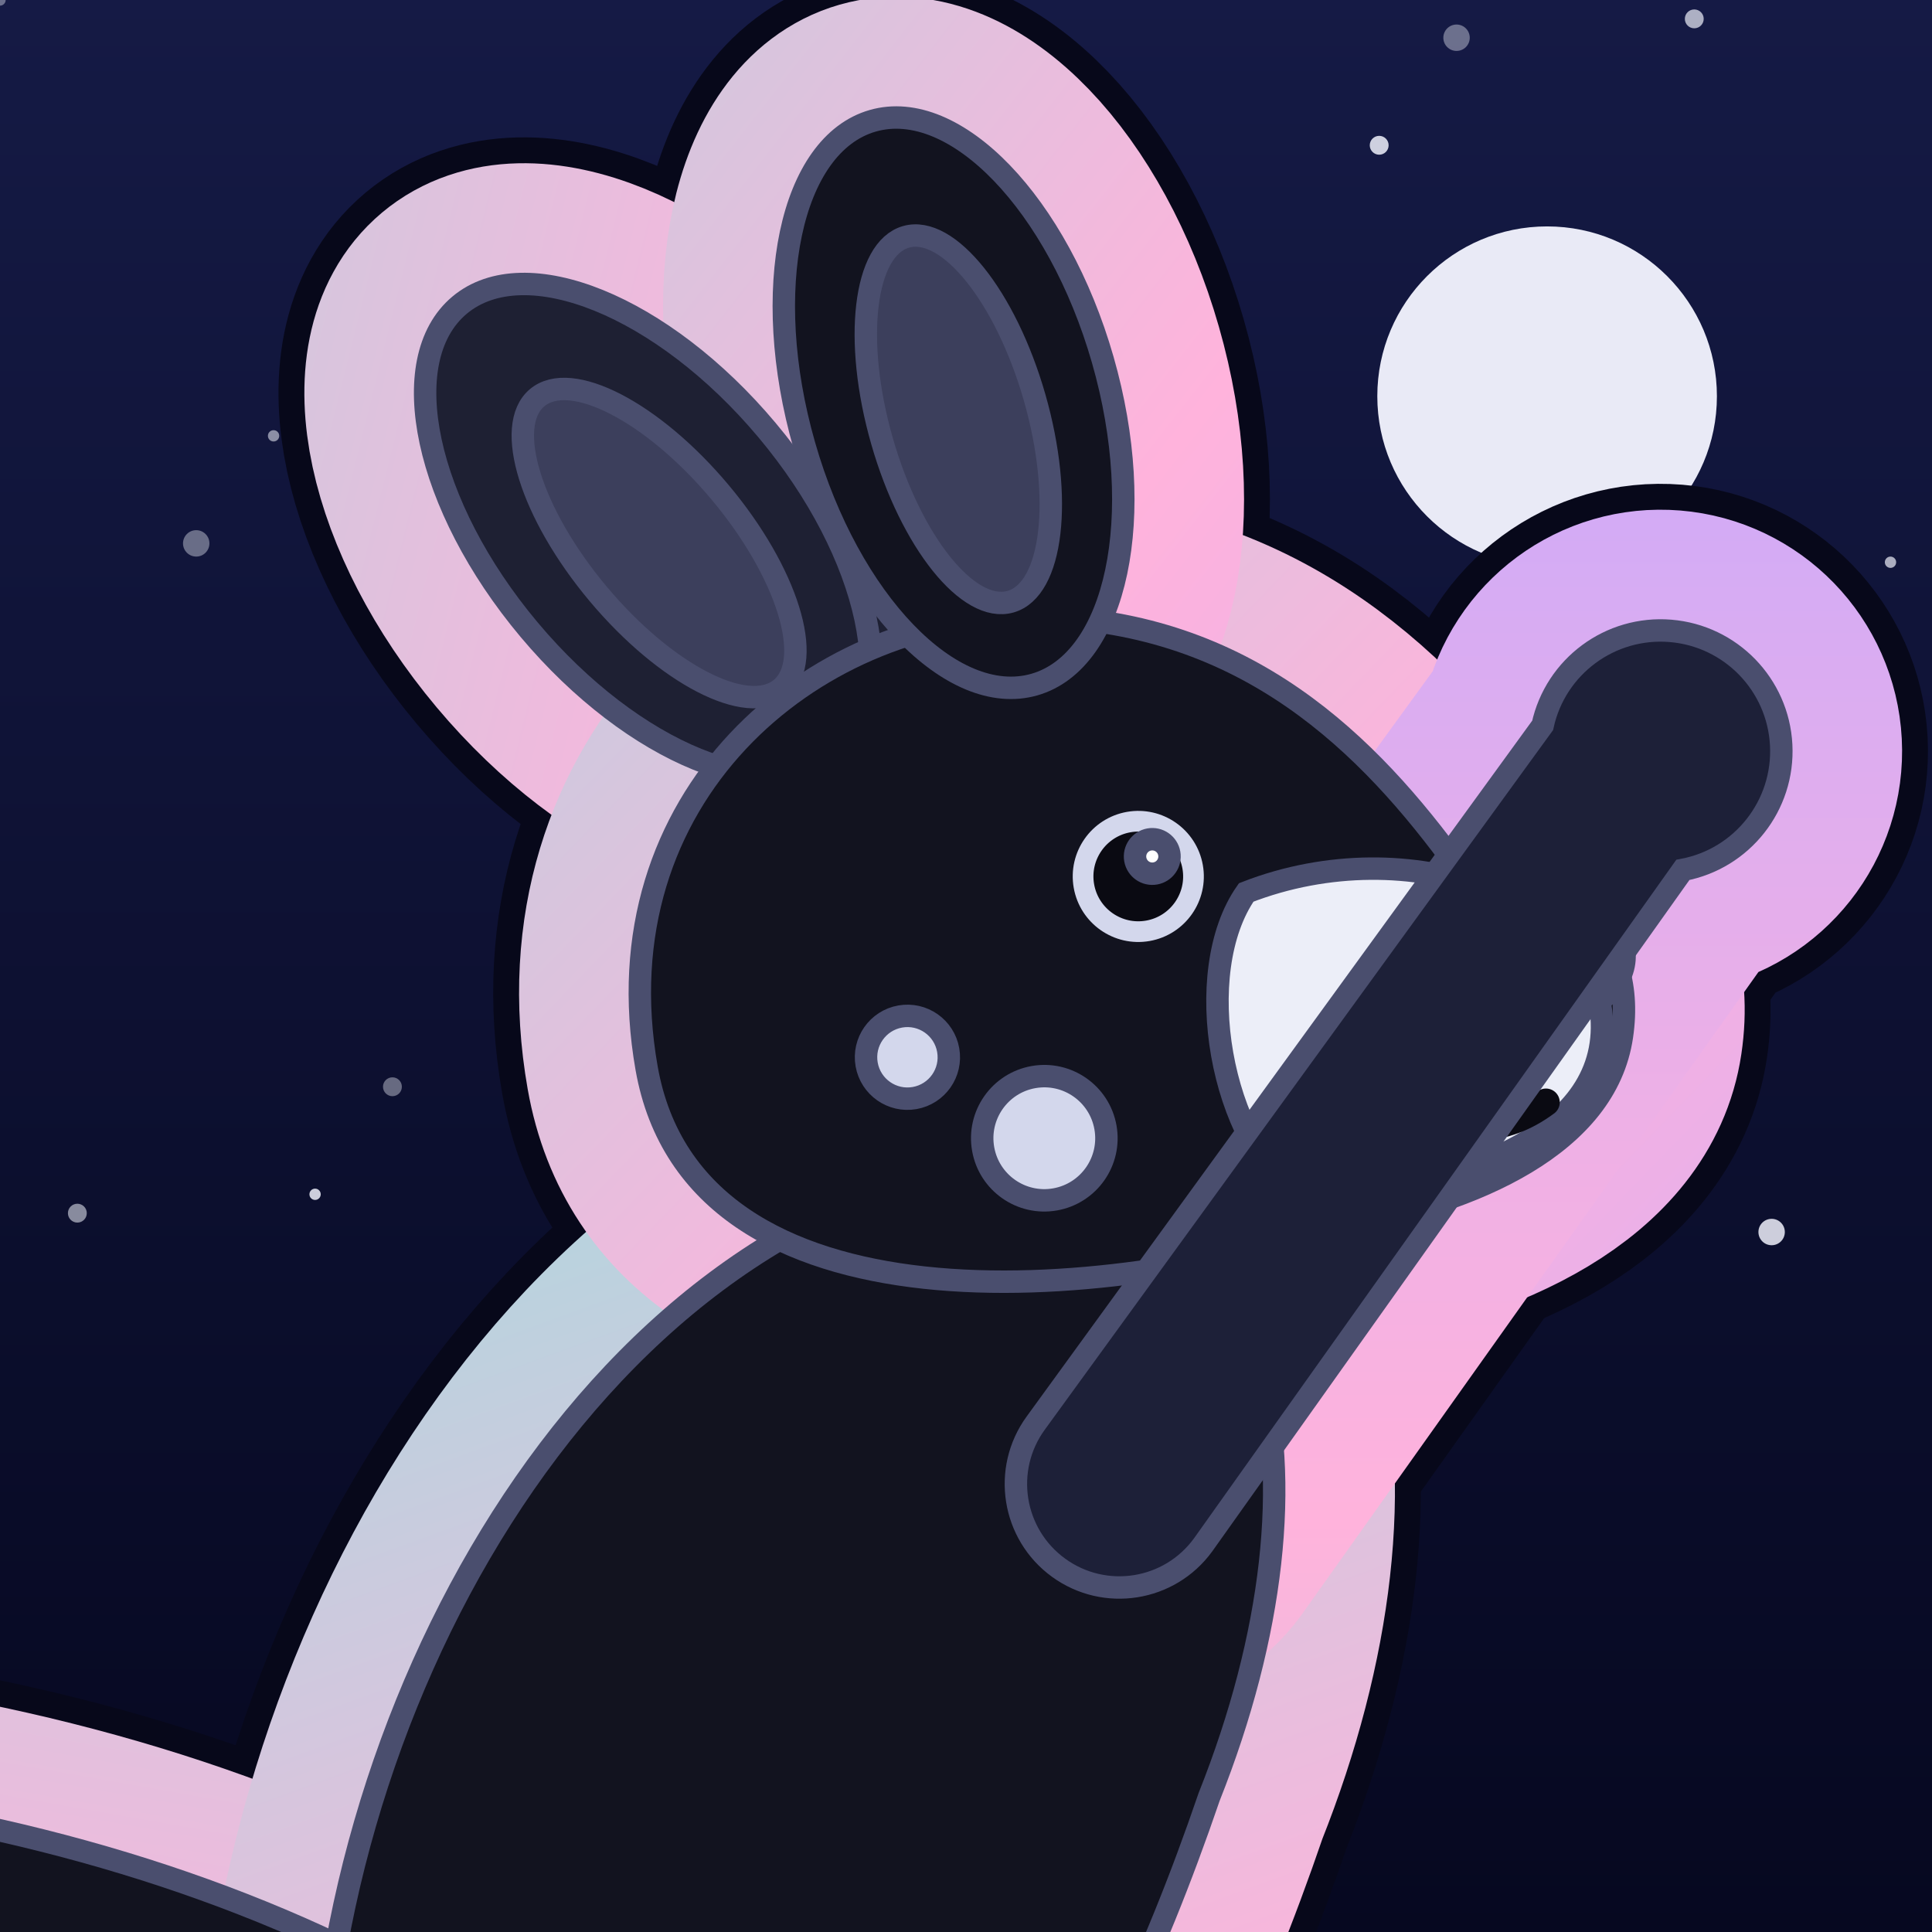
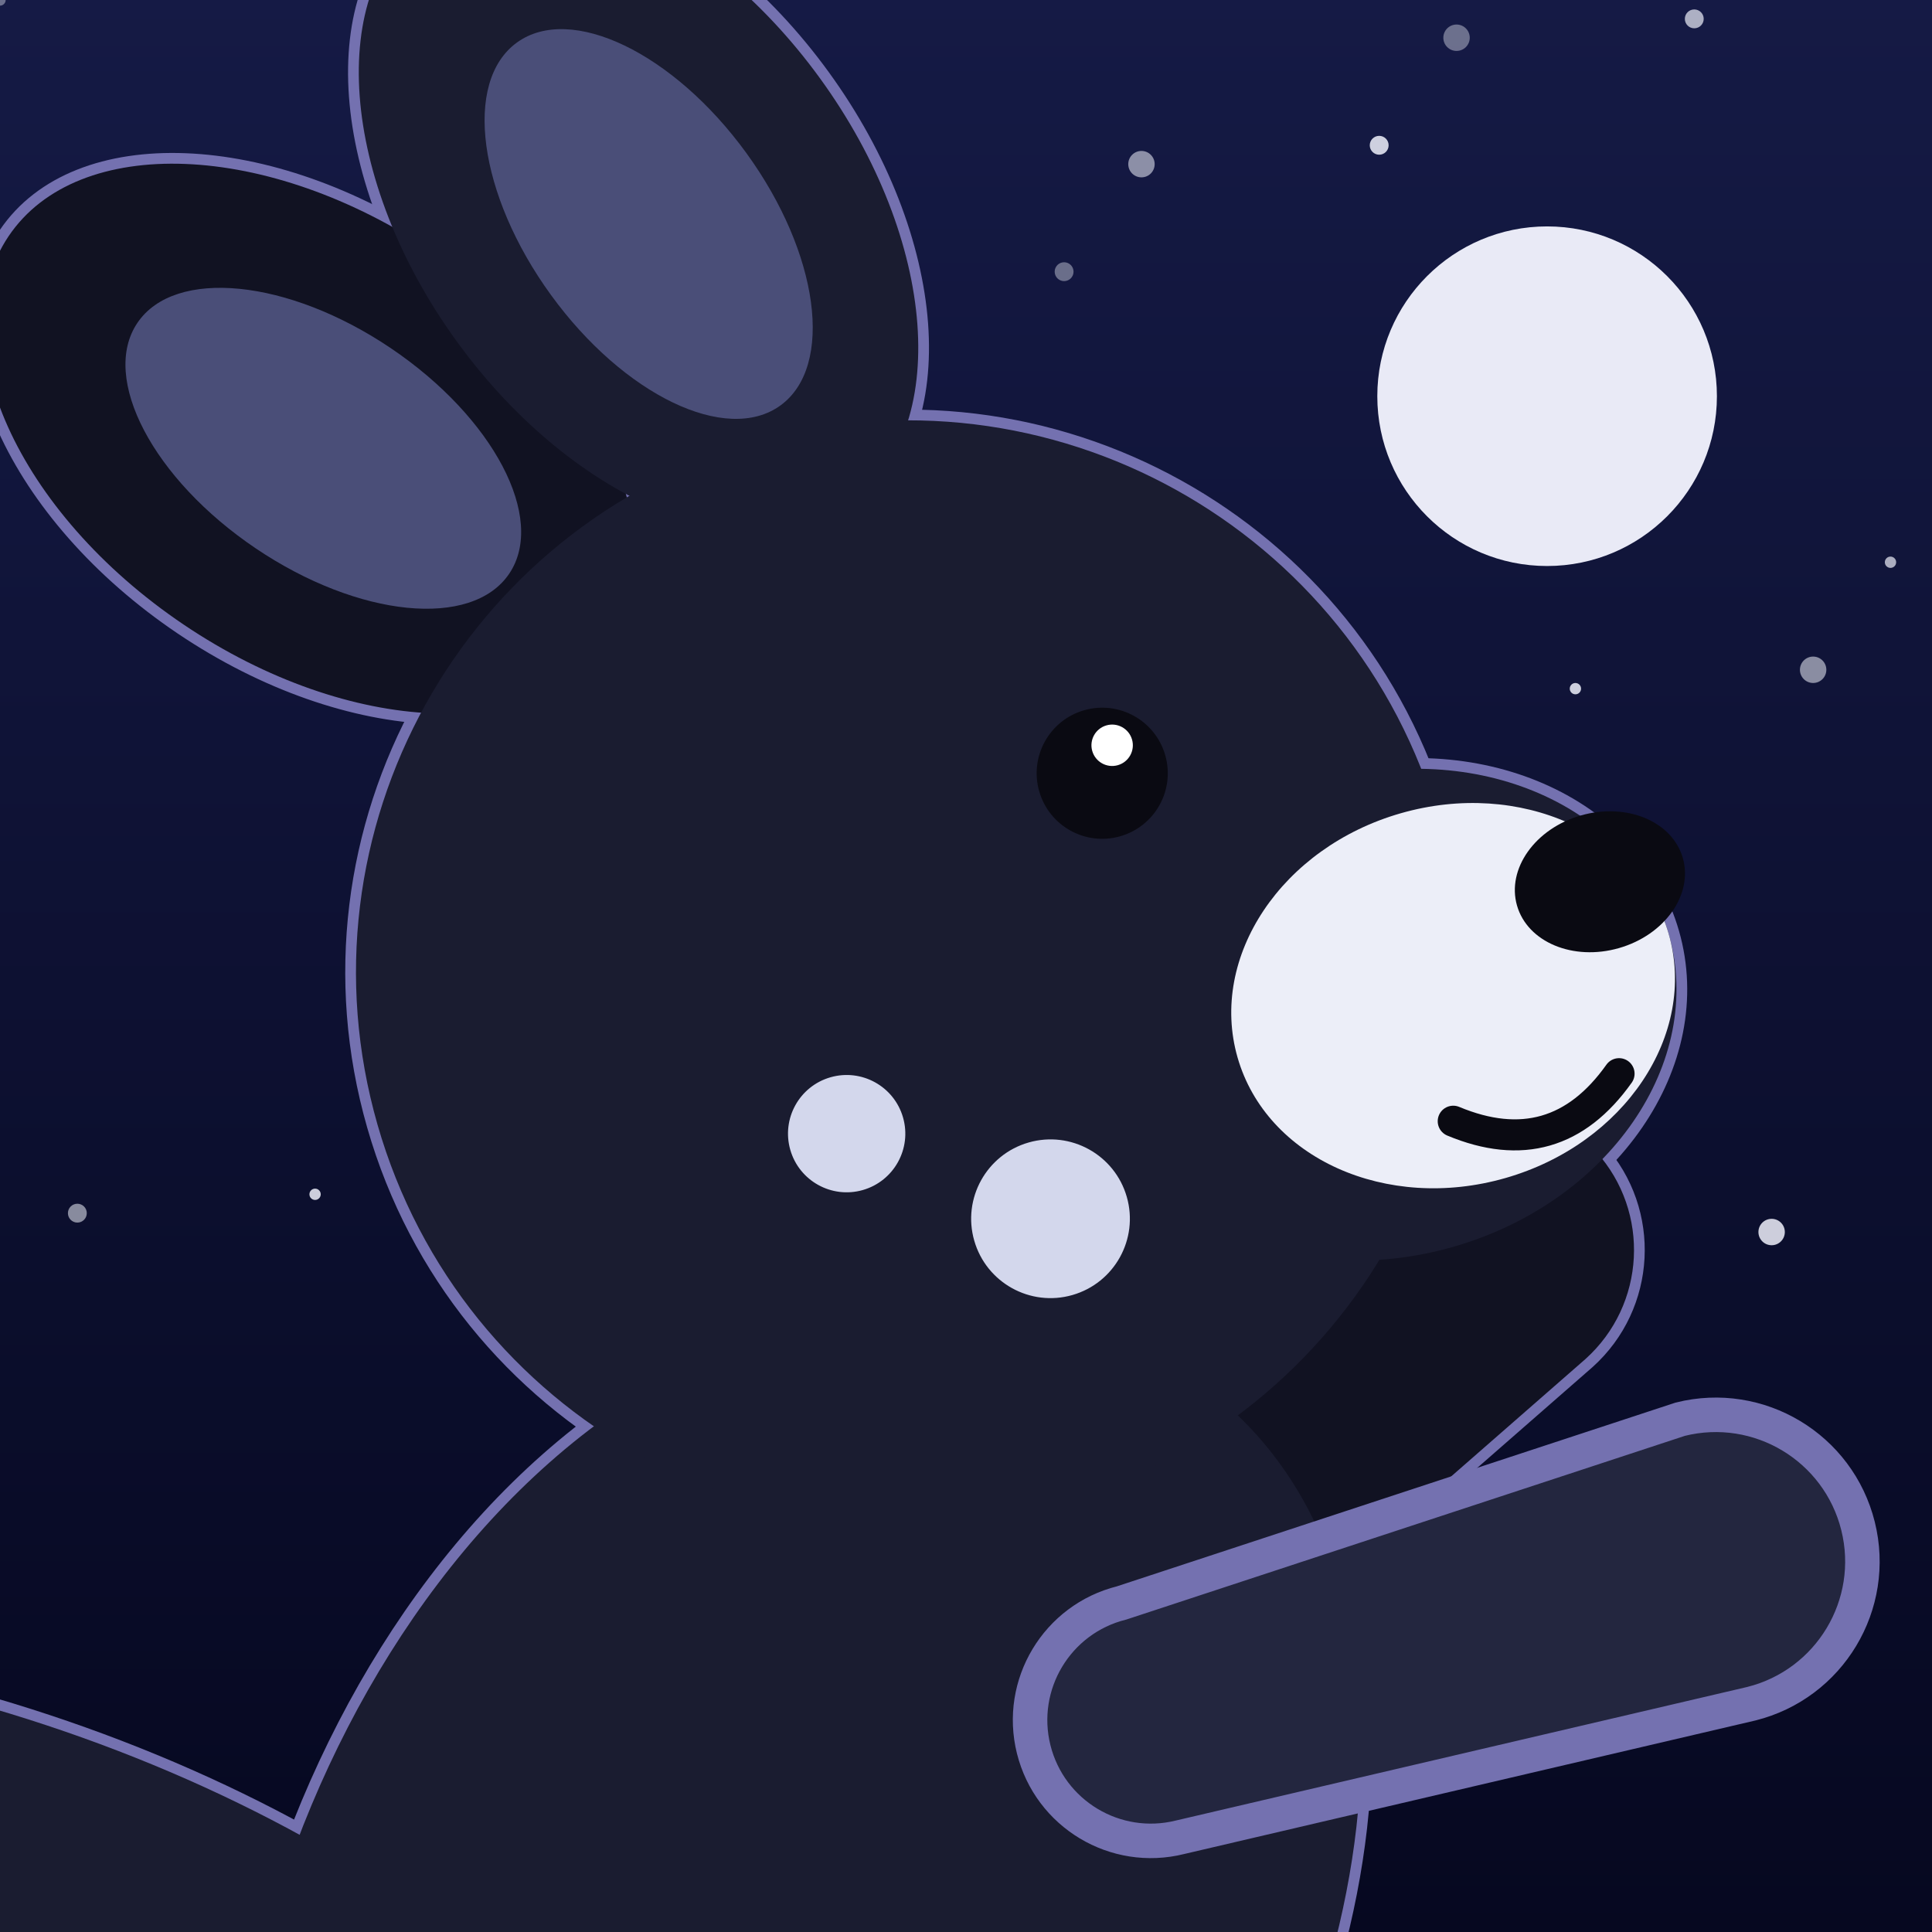
<svg xmlns="http://www.w3.org/2000/svg" viewBox="0 0 1024 1024" width="1024" height="1024" role="img" aria-label="App icon, Dyno">
  <defs>
    <clipPath id="ic-dyno-1024">
      <rect width="1024" height="1024" rx="0" />
    </clipPath>
    <linearGradient id="ib-dyno-1024" x1="0" y1="0" x2="0" y2="1">
      <stop offset="0" stop-color="#151A45" />
      <stop offset="1" stop-color="#060820" />
    </linearGradient>
  </defs>
  <g clip-path="url(#ic-dyno-1024)">
    <rect width="1024" height="1024" fill="url(#ib-dyno-1024)" />
    <circle cx="0" cy="0" r="3" fill="#EEF0FA" opacity="0.4" />
    <circle cx="397" cy="211" r="5" fill="#EEF0FA" opacity="0.55" />
    <circle cx="794" cy="422" r="7" fill="#EEF0FA" opacity="0.7" />
    <circle cx="167" cy="633" r="3" fill="#EEF0FA" opacity="0.85" />
    <circle cx="564" cy="144" r="5" fill="#EEF0FA" opacity="0.4" />
    <circle cx="961" cy="355" r="7" fill="#EEF0FA" opacity="0.55" />
    <circle cx="334" cy="566" r="3" fill="#EEF0FA" opacity="0.7" />
    <circle cx="731" cy="77" r="5" fill="#EEF0FA" opacity="0.85" />
    <circle cx="104" cy="288" r="7" fill="#EEF0FA" opacity="0.4" />
    <circle cx="501" cy="499" r="3" fill="#EEF0FA" opacity="0.55" />
    <circle cx="898" cy="10" r="5" fill="#EEF0FA" opacity="0.7" />
    <circle cx="271" cy="221" r="7" fill="#EEF0FA" opacity="0.85" />
    <circle cx="668" cy="432" r="3" fill="#EEF0FA" opacity="0.4" />
    <circle cx="41" cy="643" r="5" fill="#EEF0FA" opacity="0.55" />
    <circle cx="438" cy="154" r="7" fill="#EEF0FA" opacity="0.7" />
    <circle cx="835" cy="365" r="3" fill="#EEF0FA" opacity="0.85" />
    <circle cx="208" cy="576" r="5" fill="#EEF0FA" opacity="0.4" />
    <circle cx="605" cy="87" r="7" fill="#EEF0FA" opacity="0.55" />
    <circle cx="1002" cy="298" r="3" fill="#EEF0FA" opacity="0.7" />
    <circle cx="375" cy="509" r="5" fill="#EEF0FA" opacity="0.85" />
    <circle cx="772" cy="20" r="7" fill="#EEF0FA" opacity="0.4" />
    <circle cx="145" cy="231" r="3" fill="#EEF0FA" opacity="0.55" />
    <circle cx="542" cy="442" r="5" fill="#EEF0FA" opacity="0.7" />
    <circle cx="939" cy="653" r="7" fill="#EEF0FA" opacity="0.85" />
    <circle cx="312" cy="164" r="3" fill="#EEF0FA" opacity="0.4" />
    <circle cx="709" cy="375" r="5" fill="#EEF0FA" opacity="0.55" />
    <circle cx="820" cy="210" r="90" fill="#E9EAF6" />
    <svg x="0" y="0" width="1024" height="1024" viewBox="-36 -136 112 112" preserveAspectRatio="xMidYMid slice">
-       <defs>
-         <linearGradient id="r4" gradientUnits="userSpaceOnUse" x1="-80" y1="-180" x2="80" y2="40">
-           <stop offset="0" stop-color="#C2A8FF" />
-           <stop offset=".35" stop-color="#8FE6E0" />
-           <stop offset=".7" stop-color="#FFB3DC" />
-           <stop offset="1" stop-color="#C2A8FF" />
-         </linearGradient>
-       </defs>
-       <g fill="#07081A" stroke="#07081A" stroke-width="17" stroke-linejoin="round">
+       <g fill="#7471B0" stroke="#7471B0" stroke-width="1.244" stroke-linejoin="round">
        <g transform="translate(0 0)">
-           <g data-part="body" transform="translate(0 0) rotate(16)">
-             <g data-part="tail" transform="translate(-14 -2) rotate(30)">
-               <g>
-                 <path d="M4 -14 C-20 -12 -44 4 -62 26 C-67 32 -62 38 -55 33 C-38 20 -18 14 4 13Z" />
-               </g>
-             </g>
-             <g data-part="thighFar" transform="translate(-2 -8) rotate(26)">
-               <g data-part="shinFar" transform="translate(10 32) rotate(6)">
-                 <g>
-                   <path d="M-5.5 0 L-4.5 40 A4.8 4.8 0 0 0 4.5 40 L5.5 0 A5.5 5.5 0 0 0 -5.5 0Z" />
-                 </g>
-                 <g data-part="shoeFar" transform="translate(0 42) rotate(18)">
+           <g data-part="body" transform="translate(0 0) rotate(18)">
+             <g data-part="tail" transform="translate(-18 -4) rotate(34)">
+               <g>
+                 <path d="M4 -16 C-18 -14 -40 0 -54 18 C-58 24 -53 30 -47 26 C-32 16 -16 12 4 12Z" />
+               </g>
+             </g>
+             <g data-part="thighFar" transform="translate(-4 -12) rotate(30)">
+               <g data-part="shinFar" transform="translate(12 28) rotate(10)">
+                 <g>
+                   <path d="M-6 0 L-5 16 A5 5 0 0 0 5 16 L6 0 A6 6 0 0 0 -6 0Z" />
+                 </g>
+                 <g data-part="shoeFar" transform="translate(0 20) rotate(18)">
                  <g>
-                     <path d="M-6 -8 C-10 -2 -9 8 -2 10 L24 10 C31 10 34 5 30 1 C25 -4 14 -4 8 -9 C3 -12 -3 -12 -6 -8Z" fill="#E4E6F2" />
-                   </g>
-                 </g>
-               </g>
-               <g>
-                 <ellipse cx="4" cy="16" rx="15" ry="23" transform="rotate(-14 4 16)" />
-               </g>
-             </g>
-             <g data-part="armFar" transform="translate(10 -58) rotate(-205)">
-               <g>
-                 <path d="M-6 0 L-5.5 48 A7 7 0 1 0 6 50 L6 0 A6 6 0 0 0 -6 0Z" />
+                     <g transform="scale(1.2)">
+                       <path d="M-6 -8 C-10 -2 -9 8 -2 10 L24 10 C31 10 34 5 30 1 C25 -4 14 -4 8 -9 C3 -12 -3 -12 -6 -8Z" fill="#E4E6F2" />
+                     </g>
+                   </g>
+                 </g>
+               </g>
+               <g>
+                 <ellipse cx="6" cy="12" rx="19" ry="22" transform="rotate(-20 6 12)" />
+               </g>
+             </g>
+             <g data-part="armFar" transform="translate(12 -46) rotate(-150)">
+               <g>
+                 <path d="M-7 0 L-7.5 34 A8.5 8.5 0 0 0 9.5 34 L7 0 A7 7 0 0 0 -7 0Z" />
              </g>
            </g>
            <g>
-               <path d="M-20 -6 C-27 -30 -20 -62 2 -72 C18 -76 26 -60 24 -40 C23 -20 18 -2 4 4 C-6 7 -16 3 -20 -6Z" />
-             </g>
-             <g data-part="head" transform="translate(6 -66) rotate(-26)">
-               <g data-part="earFar" transform="translate(-6 -32) rotate(-30)">
-                 <g>
-                   <ellipse cx="0" cy="-17" rx="9" ry="17" />
-                 </g>
-               </g>
-               <g>
-                 <path d="M-20 -16 C-20 -32 -6 -40 6 -38 C18 -36 24 -28 28 -20 C34 -18 38 -14 36 -8 C34 -2 26 0 18 0 C4 2 -20 0 -20 -16Z" />
-               </g>
-               <g data-part="earNear" transform="translate(6 -34) rotate(-6)">
-                 <g>
-                   <ellipse cx="0" cy="-17" rx="9" ry="17" />
-                 </g>
-               </g>
-             </g>
-             <g data-part="thighNear" transform="translate(2 -6) rotate(-2)">
-               <g data-part="shinNear" transform="translate(10 32) rotate(36)">
-                 <g>
-                   <path d="M-5.5 0 L-4.5 40 A4.8 4.8 0 0 0 4.5 40 L5.5 0 A5.5 5.5 0 0 0 -5.5 0Z" />
-                 </g>
-                 <g data-part="shoeNear" transform="translate(0 42) rotate(10)">
+               <path d="M-24 0 C-32 -24 -24 -58 2 -64 C24 -68 34 -48 32 -26 C30 -6 20 6 2 8 C-12 9 -20 6 -24 0Z" />
+             </g>
+             <g data-part="head" transform="translate(8 -56) rotate(-34)">
+               <g data-part="earFar" transform="translate(-12 -54) rotate(-40)">
+                 <g>
+                   <ellipse cx="0" cy="-20" rx="13" ry="21" />
+                 </g>
+               </g>
+               <g>
+                 <circle cx="0" cy="-30" r="32" />
+                 <ellipse cx="26" cy="-20" rx="17" ry="14" />
+               </g>
+               <g data-part="earNear" transform="translate(4 -58) rotate(-20)">
+                 <g>
+                   <ellipse cx="0" cy="-20" rx="13" ry="21" />
+                 </g>
+               </g>
+             </g>
+             <g data-part="thighNear" transform="translate(2 -10) rotate(0)">
+               <g data-part="shinNear" transform="translate(12 28) rotate(40)">
+                 <g>
+                   <path d="M-6 0 L-5 16 A5 5 0 0 0 5 16 L6 0 A6 6 0 0 0 -6 0Z" />
+                 </g>
+                 <g data-part="shoeNear" transform="translate(0 20) rotate(10)">
                  <g>
-                     <path d="M-6 -8 C-10 -2 -9 8 -2 10 L24 10 C31 10 34 5 30 1 C25 -4 14 -4 8 -9 C3 -12 -3 -12 -6 -8Z" fill="#E4E6F2" />
-                   </g>
-                 </g>
-               </g>
-               <g>
-                 <ellipse cx="4" cy="16" rx="15" ry="23" transform="rotate(-14 4 16)" />
-               </g>
-             </g>
-             <g data-part="armNear" transform="translate(14 -56) rotate(-160)">
-               <g>
-                 <path d="M-6 0 L-5.5 48 A7 7 0 1 0 6 50 L6 0 A6 6 0 0 0 -6 0Z" />
-               </g>
-             </g>
-           </g>
-         </g>
-       </g>
-       <g fill="url(#r4)" stroke="url(#r4)" stroke-width="14" stroke-linejoin="round">
-         <g transform="translate(0 0)">
-           <g data-part="body" transform="translate(0 0) rotate(16)">
-             <g data-part="tail" transform="translate(-14 -2) rotate(30)">
-               <g>
-                 <path d="M4 -14 C-20 -12 -44 4 -62 26 C-67 32 -62 38 -55 33 C-38 20 -18 14 4 13Z" />
-               </g>
-             </g>
-             <g data-part="thighFar" transform="translate(-2 -8) rotate(26)">
-               <g data-part="shinFar" transform="translate(10 32) rotate(6)">
-                 <g>
-                   <path d="M-5.5 0 L-4.5 40 A4.8 4.8 0 0 0 4.5 40 L5.5 0 A5.5 5.5 0 0 0 -5.5 0Z" />
-                 </g>
-                 <g data-part="shoeFar" transform="translate(0 42) rotate(18)">
-                   <g>
-                     <path d="M-6 -8 C-10 -2 -9 8 -2 10 L24 10 C31 10 34 5 30 1 C25 -4 14 -4 8 -9 C3 -12 -3 -12 -6 -8Z" fill="#E4E6F2" />
-                   </g>
-                 </g>
-               </g>
-               <g>
-                 <ellipse cx="4" cy="16" rx="15" ry="23" transform="rotate(-14 4 16)" />
-               </g>
-             </g>
-             <g data-part="armFar" transform="translate(10 -58) rotate(-205)">
-               <g>
-                 <path d="M-6 0 L-5.5 48 A7 7 0 1 0 6 50 L6 0 A6 6 0 0 0 -6 0Z" />
-               </g>
-             </g>
-             <g>
-               <path d="M-20 -6 C-27 -30 -20 -62 2 -72 C18 -76 26 -60 24 -40 C23 -20 18 -2 4 4 C-6 7 -16 3 -20 -6Z" />
-             </g>
-             <g data-part="head" transform="translate(6 -66) rotate(-26)">
-               <g data-part="earFar" transform="translate(-6 -32) rotate(-30)">
-                 <g>
-                   <ellipse cx="0" cy="-17" rx="9" ry="17" />
-                 </g>
-               </g>
-               <g>
-                 <path d="M-20 -16 C-20 -32 -6 -40 6 -38 C18 -36 24 -28 28 -20 C34 -18 38 -14 36 -8 C34 -2 26 0 18 0 C4 2 -20 0 -20 -16Z" />
-               </g>
-               <g data-part="earNear" transform="translate(6 -34) rotate(-6)">
-                 <g>
-                   <ellipse cx="0" cy="-17" rx="9" ry="17" />
-                 </g>
-               </g>
-             </g>
-             <g data-part="thighNear" transform="translate(2 -6) rotate(-2)">
-               <g data-part="shinNear" transform="translate(10 32) rotate(36)">
-                 <g>
-                   <path d="M-5.5 0 L-4.5 40 A4.8 4.8 0 0 0 4.5 40 L5.5 0 A5.5 5.5 0 0 0 -5.5 0Z" />
-                 </g>
-                 <g data-part="shoeNear" transform="translate(0 42) rotate(10)">
-                   <g>
-                     <path d="M-6 -8 C-10 -2 -9 8 -2 10 L24 10 C31 10 34 5 30 1 C25 -4 14 -4 8 -9 C3 -12 -3 -12 -6 -8Z" fill="#E4E6F2" />
-                   </g>
-                 </g>
-               </g>
-               <g>
-                 <ellipse cx="4" cy="16" rx="15" ry="23" transform="rotate(-14 4 16)" />
-               </g>
-             </g>
-             <g data-part="armNear" transform="translate(14 -56) rotate(-160)">
-               <g>
-                 <path d="M-6 0 L-5.5 48 A7 7 0 1 0 6 50 L6 0 A6 6 0 0 0 -6 0Z" />
+                     <g transform="scale(1.2)">
+                       <path d="M-6 -8 C-10 -2 -9 8 -2 10 L24 10 C31 10 34 5 30 1 C25 -4 14 -4 8 -9 C3 -12 -3 -12 -6 -8Z" fill="#E4E6F2" />
+                     </g>
+                   </g>
+                 </g>
+               </g>
+               <g>
+                 <ellipse cx="6" cy="12" rx="19" ry="22" transform="rotate(-20 6 12)" />
+               </g>
+             </g>
+             <g data-part="armNear" transform="translate(18 -44) rotate(-122)">
+               <g>
+                 <path d="M-7 0 L-7.5 34 A8.5 8.5 0 0 0 9.5 34 L7 0 A7 7 0 0 0 -7 0Z" />
              </g>
            </g>
          </g>
        </g>
      </g>
      <g transform="translate(0 0)">
-         <g data-part="body" transform="translate(0 0) rotate(16)">
-           <g data-part="tail" transform="translate(-14 -2) rotate(30)">
-             <g fill="#12131F" stroke="#4A4E6E" stroke-width="1.3">
-               <path d="M4 -14 C-20 -12 -44 4 -62 26 C-67 32 -62 38 -55 33 C-38 20 -18 14 4 13Z" />
-             </g>
-           </g>
-           <g data-part="thighFar" transform="translate(-2 -8) rotate(26)">
-             <g data-part="shinFar" transform="translate(10 32) rotate(6)">
-               <g fill="#1E2033" stroke="#4A4E6E" stroke-width="1.3">
-                 <path d="M-5.5 0 L-4.5 40 A4.8 4.8 0 0 0 4.5 40 L5.5 0 A5.5 5.5 0 0 0 -5.5 0Z" />
-               </g>
-               <g data-part="shoeFar" transform="translate(0 42) rotate(18)">
-                 <g fill="#12131F" stroke="#4A4E6E" stroke-width="1.3">
-                   <path d="M-6 -8 C-10 -2 -9 8 -2 10 L24 10 C31 10 34 5 30 1 C25 -4 14 -4 8 -9 C3 -12 -3 -12 -6 -8Z" fill="#E4E6F2" />
-                   <g data-detail="">
-                     <path d="M-7 4 C-7 9 -4 10.5 -1 10.5 L25 10.5 C30 10.5 33 7 32 3" fill="none" stroke="#1A1C2C" stroke-width="3.4" stroke-linecap="round" />
-                     <path d="M4 -8 L10 4" stroke="#A99CF0" stroke-width="3.2" stroke-linecap="round" />
-                   </g>
-                 </g>
-               </g>
-             </g>
-             <g fill="#1E2033" stroke="#4A4E6E" stroke-width="1.3">
-               <ellipse cx="4" cy="16" rx="15" ry="23" transform="rotate(-14 4 16)" />
-             </g>
-           </g>
-           <g data-part="armFar" transform="translate(10 -58) rotate(-205)">
-             <g fill="#1E2033" stroke="#4A4E6E" stroke-width="1.3">
-               <path d="M-6 0 L-5.5 48 A7 7 0 1 0 6 50 L6 0 A6 6 0 0 0 -6 0Z" />
-             </g>
-           </g>
-           <g fill="#12131F" stroke="#4A4E6E" stroke-width="1.3">
-             <path d="M-20 -6 C-27 -30 -20 -62 2 -72 C18 -76 26 -60 24 -40 C23 -20 18 -2 4 4 C-6 7 -16 3 -20 -6Z" />
-           </g>
-           <g data-part="head" transform="translate(6 -66) rotate(-26)">
-             <g data-part="earFar" transform="translate(-6 -32) rotate(-30)">
-               <g fill="#1E2033" stroke="#4A4E6E" stroke-width="1.3">
-                 <ellipse cx="0" cy="-17" rx="9" ry="17" />
+         <g data-part="body" transform="translate(0 0) rotate(18)">
+           <g data-part="tail" transform="translate(-18 -4) rotate(34)">
+             <g fill="#1A1C30">
+               <path d="M4 -16 C-18 -14 -40 0 -54 18 C-58 24 -53 30 -47 26 C-32 16 -16 12 4 12Z" />
+             </g>
+           </g>
+           <g data-part="thighFar" transform="translate(-4 -12) rotate(30)">
+             <g data-part="shinFar" transform="translate(12 28) rotate(10)">
+               <g fill="#111222">
+                 <path d="M-6 0 L-5 16 A5 5 0 0 0 5 16 L6 0 A6 6 0 0 0 -6 0Z" />
+               </g>
+               <g data-part="shoeFar" transform="translate(0 20) rotate(18)">
+                 <g fill="#1A1C30">
+                   <g transform="scale(1.2)">
+                     <path d="M-6 -8 C-10 -2 -9 8 -2 10 L24 10 C31 10 34 5 30 1 C25 -4 14 -4 8 -9 C3 -12 -3 -12 -6 -8Z" fill="#E4E6F2" />
+                     <g data-detail="">
+                       <path d="M-7 4 C-7 9 -4 10.5 -1 10.5 L25 10.5 C30 10.5 33 7 32 3" fill="none" stroke="#2A2D45" stroke-width="3.4" stroke-linecap="round" />
+                       <path d="M4 -8 L10 4" stroke="#A99CF0" stroke-width="3.2" stroke-linecap="round" />
+                     </g>
+                   </g>
+                 </g>
+               </g>
+             </g>
+             <g fill="#111222">
+               <ellipse cx="6" cy="12" rx="19" ry="22" transform="rotate(-20 6 12)" />
+             </g>
+           </g>
+           <g data-part="armFar" transform="translate(12 -46) rotate(-150)">
+             <g fill="#111222">
+               <path d="M-7 0 L-7.5 34 A8.5 8.5 0 0 0 9.5 34 L7 0 A7 7 0 0 0 -7 0Z" />
+             </g>
+           </g>
+           <g fill="#1A1C30">
+             <path d="M-24 0 C-32 -24 -24 -58 2 -64 C24 -68 34 -48 32 -26 C30 -6 20 6 2 8 C-12 9 -20 6 -24 0Z" />
+           </g>
+           <g data-part="head" transform="translate(8 -56) rotate(-34)">
+             <g data-part="earFar" transform="translate(-12 -54) rotate(-40)">
+               <g fill="#111222">
+                 <ellipse cx="0" cy="-20" rx="13" ry="21" />
                <g data-detail="">
-                   <ellipse cx="0" cy="-16" rx="4.6" ry="11" fill="#3C3F5C" />
-                 </g>
-               </g>
-             </g>
-             <g fill="#12131F" stroke="#4A4E6E" stroke-width="1.3">
-               <path d="M-20 -16 C-20 -32 -6 -40 6 -38 C18 -36 24 -28 28 -20 C34 -18 38 -14 36 -8 C34 -2 26 0 18 0 C4 2 -20 0 -20 -16Z" />
+                   <ellipse cx="0" cy="-19" rx="7" ry="13" fill="#4A4E78" />
+                 </g>
+               </g>
+             </g>
+             <g fill="#1A1C30">
+               <circle cx="0" cy="-30" r="32" />
+               <ellipse cx="26" cy="-20" rx="17" ry="14" />
              <g data-detail="">
-                 <path d="M16 -20 C26 -22 36 -16 35 -9 C34 -2 24 -1 16 -2 C12 -6 12 -16 16 -20Z" fill="#ECEEF8" />
-                 <ellipse cx="33" cy="-13" rx="4" ry="3.2" fill="#0A0A12" />
-                 <path d="M23 -6 Q27 -3 31 -5" fill="none" stroke="#0A0A12" stroke-width="1.6" stroke-linecap="round" />
-                 <circle cx="10" cy="-22" r="3.2" fill="#0A0A12" stroke="#D3D7EC" stroke-width="1.2" />
-                 <circle cx="11" cy="-23" r="1" fill="#fff" />
-                 <circle cx="2" cy="-8" r="3.6" fill="#D3D7EC" />
-                 <circle cx="-5" cy="-14" r="2.4" fill="#D3D7EC" />
-               </g>
-             </g>
-             <g data-part="earNear" transform="translate(6 -34) rotate(-6)">
-               <g fill="#12131F" stroke="#4A4E6E" stroke-width="1.3">
-                 <ellipse cx="0" cy="-17" rx="9" ry="17" />
+                 <ellipse cx="30" cy="-20" rx="13" ry="11" fill="#ECEEF8" />
+                 <ellipse cx="40" cy="-24" rx="5" ry="4" fill="#0A0A12" />
+                 <path d="M28 -13 Q33 -9 38 -13" fill="none" stroke="#0A0A12" stroke-width="1.8" stroke-linecap="round" />
+                 <circle data-eye="" cx="14" cy="-38" r="3.8" fill="#0A0A12" />
+                 <circle data-glint="" cx="15" cy="-39.4" r="1.2" fill="#fff" />
+                 <circle cx="4" cy="-14" r="4.6" fill="#D3D7EC" />
+                 <circle cx="-6" cy="-22" r="3.4" fill="#D3D7EC" />
+               </g>
+             </g>
+             <g data-part="earNear" transform="translate(4 -58) rotate(-20)">
+               <g fill="#1A1C30">
+                 <ellipse cx="0" cy="-20" rx="13" ry="21" />
                <g data-detail="">
-                   <ellipse cx="0" cy="-16" rx="4.6" ry="11" fill="#3C3F5C" />
-                 </g>
-               </g>
-             </g>
-           </g>
-           <g data-part="thighNear" transform="translate(2 -6) rotate(-2)">
-             <g data-part="shinNear" transform="translate(10 32) rotate(36)">
-               <g fill="#12131F" stroke="#4A4E6E" stroke-width="1.3">
-                 <path d="M-5.5 0 L-4.5 40 A4.8 4.8 0 0 0 4.5 40 L5.5 0 A5.5 5.5 0 0 0 -5.5 0Z" />
-               </g>
-               <g data-part="shoeNear" transform="translate(0 42) rotate(10)">
-                 <g fill="#12131F" stroke="#4A4E6E" stroke-width="1.3">
-                   <path d="M-6 -8 C-10 -2 -9 8 -2 10 L24 10 C31 10 34 5 30 1 C25 -4 14 -4 8 -9 C3 -12 -3 -12 -6 -8Z" fill="#E4E6F2" />
-                   <g data-detail="">
-                     <path d="M-7 4 C-7 9 -4 10.5 -1 10.5 L25 10.5 C30 10.5 33 7 32 3" fill="none" stroke="#1A1C2C" stroke-width="3.4" stroke-linecap="round" />
-                     <path d="M4 -8 L10 4" stroke="#A99CF0" stroke-width="3.2" stroke-linecap="round" />
-                   </g>
-                 </g>
-               </g>
-             </g>
-             <g fill="#12131F" stroke="#4A4E6E" stroke-width="1.3">
-               <ellipse cx="4" cy="16" rx="15" ry="23" transform="rotate(-14 4 16)" />
-             </g>
-           </g>
-           <g data-part="armNear" transform="translate(14 -56) rotate(-160)">
-             <g fill="#1D2038" stroke="#4A4E6E" stroke-width="1.3">
-               <path d="M-6 0 L-5.5 48 A7 7 0 1 0 6 50 L6 0 A6 6 0 0 0 -6 0Z" />
+                   <ellipse cx="0" cy="-19" rx="7" ry="13" fill="#4A4E78" />
+                 </g>
+               </g>
+             </g>
+           </g>
+           <g data-part="thighNear" transform="translate(2 -10) rotate(0)">
+             <g data-part="shinNear" transform="translate(12 28) rotate(40)">
+               <g fill="#1A1C30">
+                 <path d="M-6 0 L-5 16 A5 5 0 0 0 5 16 L6 0 A6 6 0 0 0 -6 0Z" />
+               </g>
+               <g data-part="shoeNear" transform="translate(0 20) rotate(10)">
+                 <g fill="#1A1C30">
+                   <g transform="scale(1.2)">
+                     <path d="M-6 -8 C-10 -2 -9 8 -2 10 L24 10 C31 10 34 5 30 1 C25 -4 14 -4 8 -9 C3 -12 -3 -12 -6 -8Z" fill="#E4E6F2" />
+                     <g data-detail="">
+                       <path d="M-7 4 C-7 9 -4 10.5 -1 10.5 L25 10.5 C30 10.5 33 7 32 3" fill="none" stroke="#2A2D45" stroke-width="3.4" stroke-linecap="round" />
+                       <path d="M4 -8 L10 4" stroke="#A99CF0" stroke-width="3.2" stroke-linecap="round" />
+                     </g>
+                   </g>
+                 </g>
+               </g>
+             </g>
+             <g fill="#1A1C30">
+               <ellipse cx="6" cy="12" rx="19" ry="22" transform="rotate(-20 6 12)" />
+             </g>
+           </g>
+           <g data-part="armNear" transform="translate(18 -44) rotate(-122)">
+             <g fill="#23263F" stroke="#7471B0" stroke-width="2">
+               <path d="M-7 0 L-7.5 34 A8.5 8.5 0 0 0 9.5 34 L7 0 A7 7 0 0 0 -7 0Z" />
            </g>
          </g>
        </g>
      </g>
    </svg>
  </g>
</svg>
